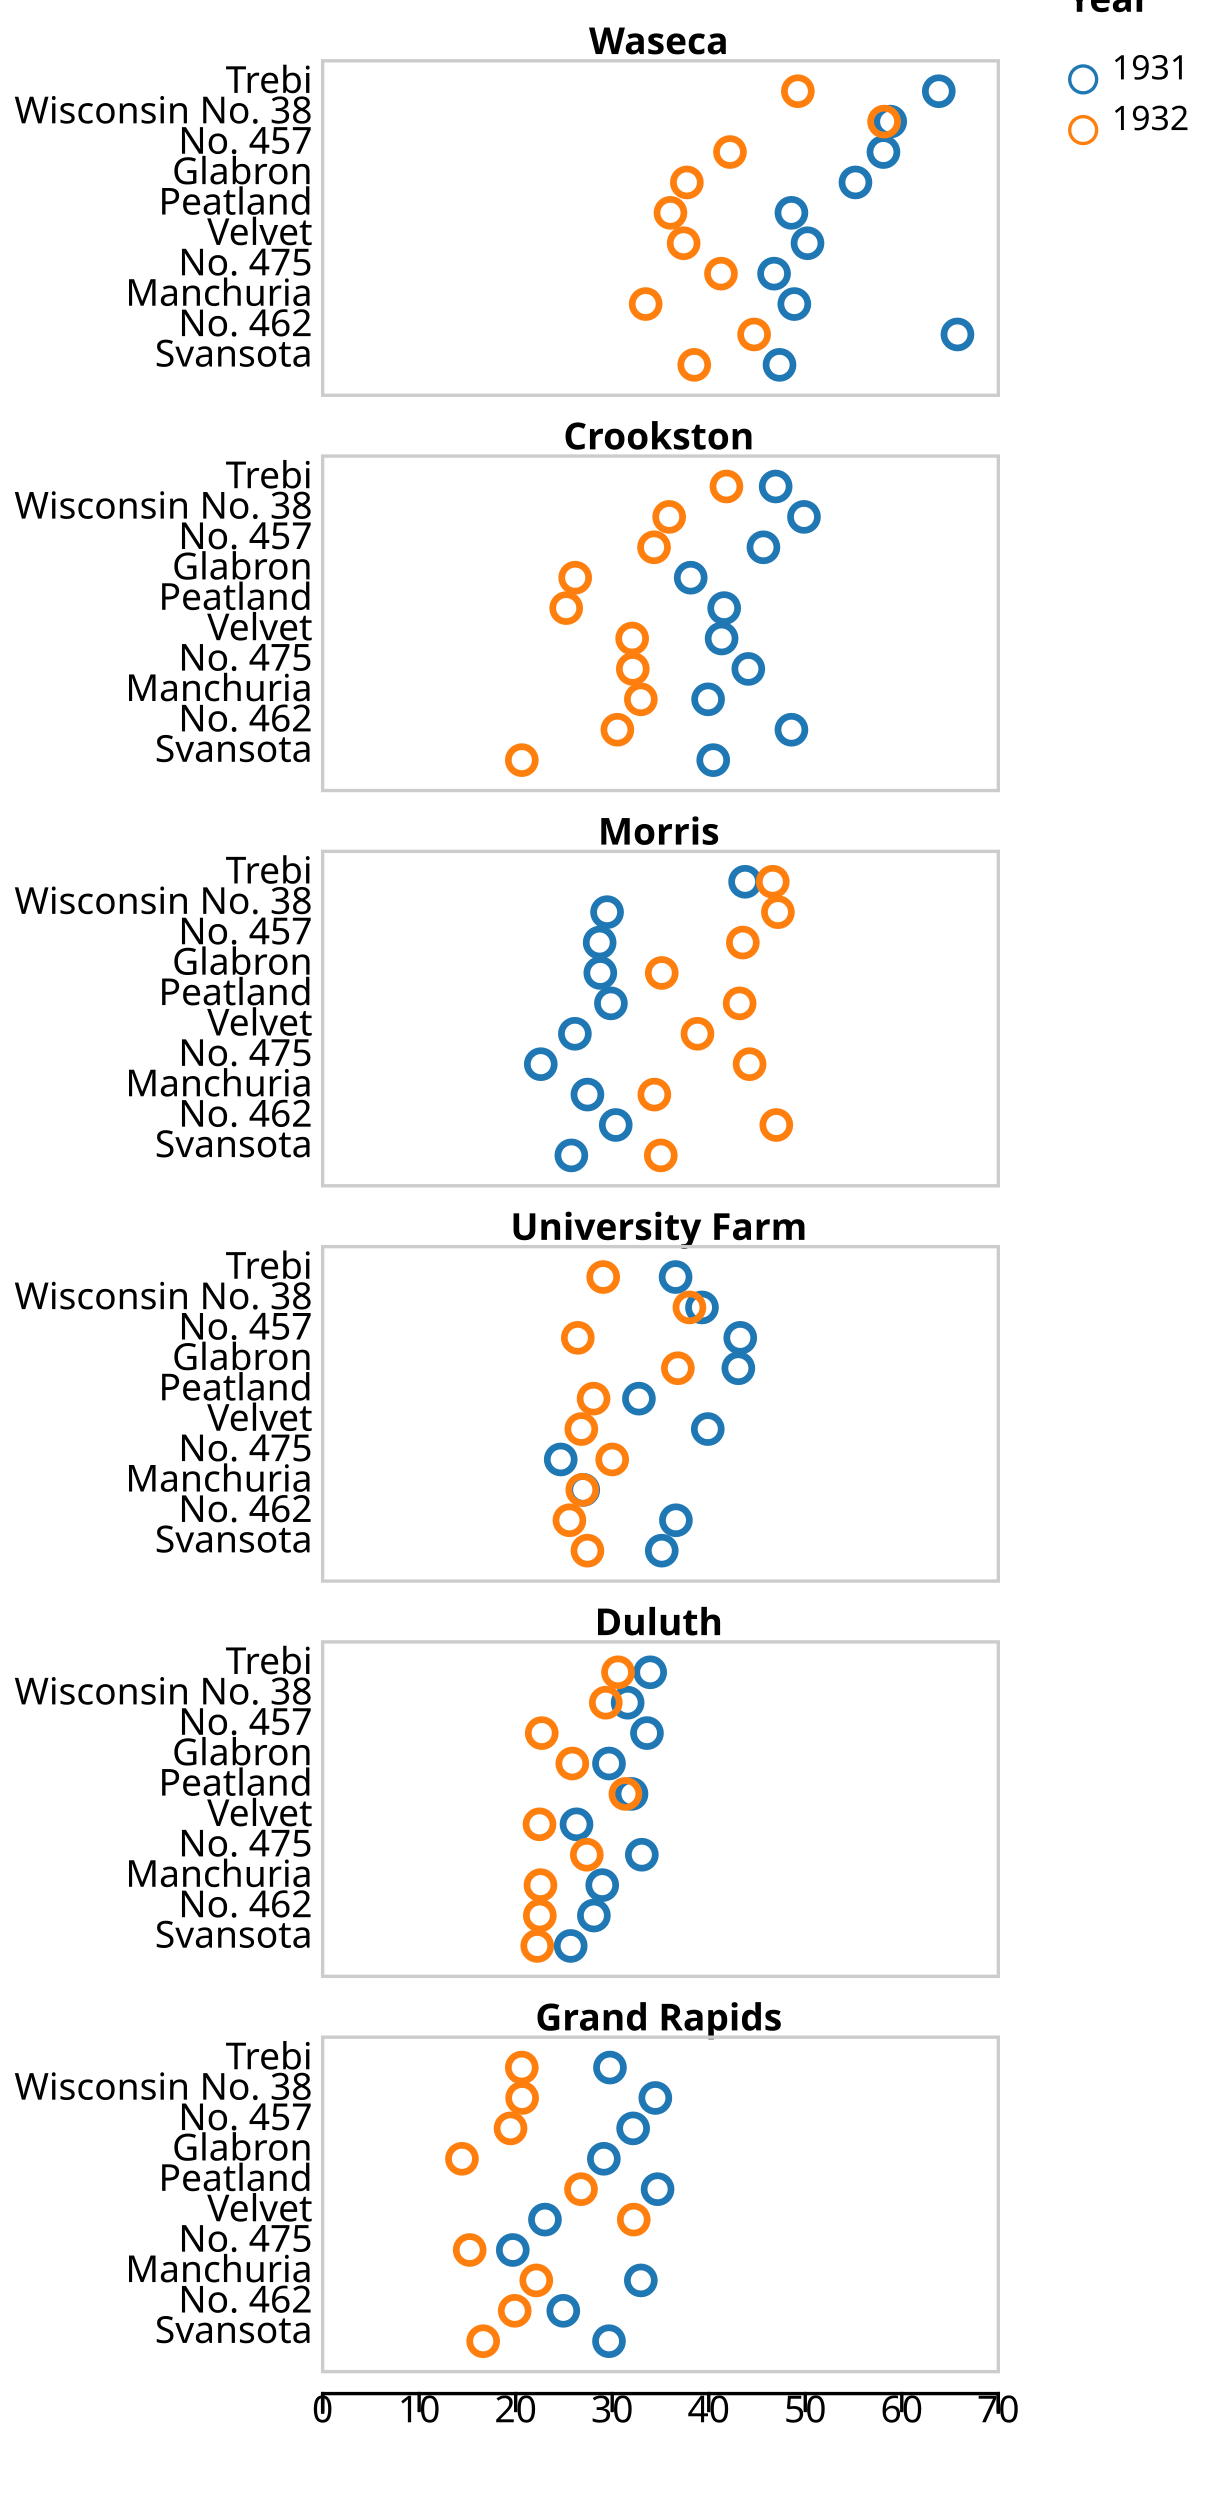
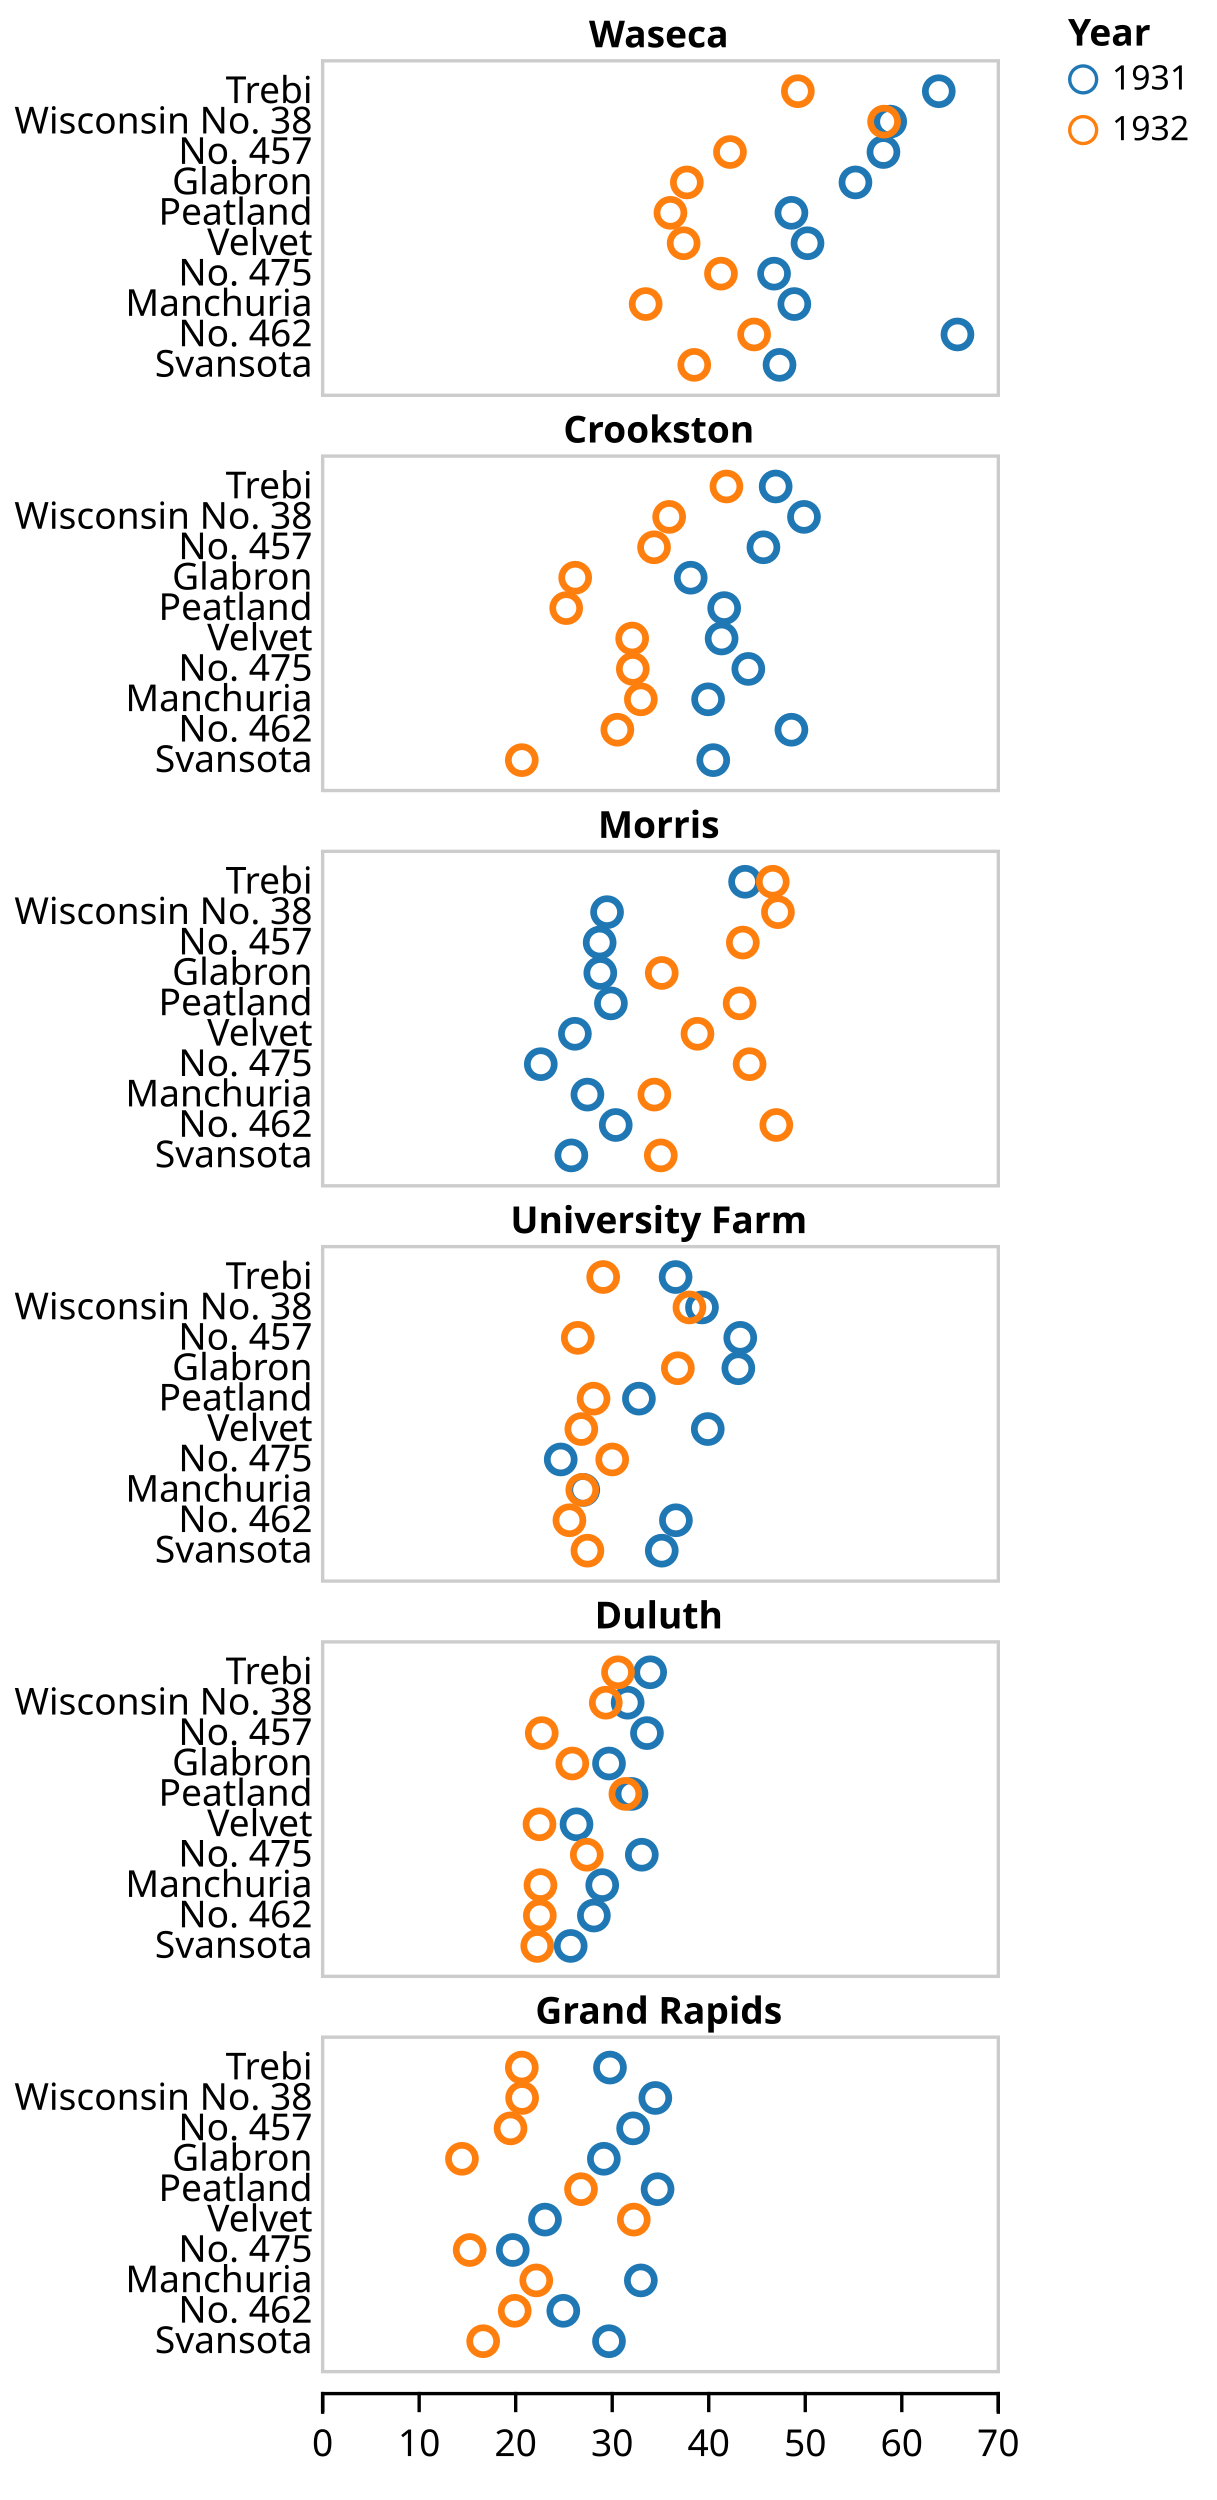
<svg xmlns="http://www.w3.org/2000/svg" class="marks" width="360" height="740" version="1.1">
  <g transform="translate(0,0)">
    <g class="type-group">
      <g transform="translate(95,0)">
        <rect class="background" width="200" height="720" style="pointer-events: none; fill: none;" />
        <g class="type-group">
          <g transform="translate(0,708)">
            <rect class="background" width="0" height="0" style="pointer-events: none; fill: none;" />
            <g class="type-rule" style="pointer-events: none;">
              <line x1="0.5" y1="0" x2="0.5" y2="6" style="fill: none; stroke: #000; stroke-width: 1; opacity: 1;" />
              <line x1="29.071" y1="0" x2="29.071" y2="6" style="fill: none; stroke: #000; stroke-width: 1; opacity: 1;" />
              <line x1="57.643" y1="0" x2="57.643" y2="6" style="fill: none; stroke: #000; stroke-width: 1; opacity: 1;" />
              <line x1="86.214" y1="0" x2="86.214" y2="6" style="fill: none; stroke: #000; stroke-width: 1; opacity: 1;" />
              <line x1="114.786" y1="0" x2="114.786" y2="6" style="fill: none; stroke: #000; stroke-width: 1; opacity: 1;" />
              <line x1="143.357" y1="0" x2="143.357" y2="6" style="fill: none; stroke: #000; stroke-width: 1; opacity: 1;" />
              <line x1="171.929" y1="0" x2="171.929" y2="6" style="fill: none; stroke: #000; stroke-width: 1; opacity: 1;" />
              <line x1="200.5" y1="0" x2="200.5" y2="6" style="fill: none; stroke: #000; stroke-width: 1; opacity: 1;" />
            </g>
            <g class="type-text">
-               <text x="0.5" y="9" text-anchor="middle" alignment-baseline="before-edge" style="font: 11px sans-serif; fill: #000; opacity: 1;">0</text>
-               <text x="29.071" y="9" text-anchor="middle" alignment-baseline="before-edge" style="font: 11px sans-serif; fill: #000; opacity: 1;">10</text>
-               <text x="57.643" y="9" text-anchor="middle" alignment-baseline="before-edge" style="font: 11px sans-serif; fill: #000; opacity: 1;">20</text>
-               <text x="86.214" y="9" text-anchor="middle" alignment-baseline="before-edge" style="font: 11px sans-serif; fill: #000; opacity: 1;">30</text>
-               <text x="114.786" y="9" text-anchor="middle" alignment-baseline="before-edge" style="font: 11px sans-serif; fill: #000; opacity: 1;">40</text>
-               <text x="143.357" y="9" text-anchor="middle" alignment-baseline="before-edge" style="font: 11px sans-serif; fill: #000; opacity: 1;">50</text>
-               <text x="171.929" y="9" text-anchor="middle" alignment-baseline="before-edge" style="font: 11px sans-serif; fill: #000; opacity: 1;">60</text>
-               <text x="200.5" y="9" text-anchor="middle" alignment-baseline="before-edge" style="font: 11px sans-serif; fill: #000; opacity: 1;">70</text>
+               <text x="0.5" y="19" text-anchor="middle" style="font: 11px sans-serif; fill: #000; opacity: 1;">0</text>
+               <text x="29.071" y="19" text-anchor="middle" style="font: 11px sans-serif; fill: #000; opacity: 1;">10</text>
+               <text x="57.643" y="19" text-anchor="middle" style="font: 11px sans-serif; fill: #000; opacity: 1;">20</text>
+               <text x="86.214" y="19" text-anchor="middle" style="font: 11px sans-serif; fill: #000; opacity: 1;">30</text>
+               <text x="114.786" y="19" text-anchor="middle" style="font: 11px sans-serif; fill: #000; opacity: 1;">40</text>
+               <text x="143.357" y="19" text-anchor="middle" style="font: 11px sans-serif; fill: #000; opacity: 1;">50</text>
+               <text x="171.929" y="19" text-anchor="middle" style="font: 11px sans-serif; fill: #000; opacity: 1;">60</text>
+               <text x="200.5" y="19" text-anchor="middle" style="font: 11px sans-serif; fill: #000; opacity: 1;">70</text>
            </g>
            <g class="type-path" style="pointer-events: none;">
              <path transform="translate(0.5,0.5)" d="M0,6V0H200V6" style="fill: none; stroke: #000; stroke-width: 1;" />
            </g>
            <g class="type-text" style="pointer-events: none;" />
          </g>
        </g>
        <g class="type-text">
-           <text x="100" y="16" text-anchor="middle" alignment-baseline="after-edge" style="font: bold 11px sans-serif; fill: #000;">Waseca</text>
-           <text x="100" y="133" text-anchor="middle" alignment-baseline="after-edge" style="font: bold 11px sans-serif; fill: #000;">Crookston</text>
-           <text x="100" y="250" text-anchor="middle" alignment-baseline="after-edge" style="font: bold 11px sans-serif; fill: #000;">Morris</text>
-           <text x="100" y="367" text-anchor="middle" alignment-baseline="after-edge" style="font: bold 11px sans-serif; fill: #000;">University Farm</text>
-           <text x="100" y="484" text-anchor="middle" alignment-baseline="after-edge" style="font: bold 11px sans-serif; fill: #000;">Duluth</text>
-           <text x="100" y="601" text-anchor="middle" alignment-baseline="after-edge" style="font: bold 11px sans-serif; fill: #000;">Grand Rapids</text>
+           <text x="100" y="14" text-anchor="middle" style="font: bold 11px sans-serif; fill: #000;">Waseca</text>
+           <text x="100" y="131" text-anchor="middle" style="font: bold 11px sans-serif; fill: #000;">Crookston</text>
+           <text x="100" y="248" text-anchor="middle" style="font: bold 11px sans-serif; fill: #000;">Morris</text>
+           <text x="100" y="365" text-anchor="middle" style="font: bold 11px sans-serif; fill: #000;">University Farm</text>
+           <text x="100" y="482" text-anchor="middle" style="font: bold 11px sans-serif; fill: #000;">Duluth</text>
+           <text x="100" y="599" text-anchor="middle" style="font: bold 11px sans-serif; fill: #000;">Grand Rapids</text>
        </g>
        <g class="type-group">
          <g transform="translate(0.5,18)">
            <rect class="background" width="200" height="99" style="fill: none; stroke: #ccc;" />
            <g class="type-symbol">
              <path transform="translate(139.6191,72)" d="M0,3.989A3.989,3.989 0 1,1 0,-3.989A3.989,3.989 0 1,1 0,3.989Z" style="fill: none; stroke: #1f77b4; stroke-width: 2;" />
              <path transform="translate(157.7143,36)" d="M0,3.989A3.989,3.989 0 1,1 0,-3.989A3.989,3.989 0 1,1 0,3.989Z" style="fill: none; stroke: #1f77b4; stroke-width: 2;" />
              <path transform="translate(135.2381,90)" d="M0,3.989A3.989,3.989 0 1,1 0,-3.989A3.989,3.989 0 1,1 0,3.989Z" style="fill: none; stroke: #1f77b4; stroke-width: 2;" />
              <path transform="translate(143.5238,54)" d="M0,3.989A3.989,3.989 0 1,1 0,-3.989A3.989,3.989 0 1,1 0,3.989Z" style="fill: none; stroke: #1f77b4; stroke-width: 2;" />
              <path transform="translate(182.3809,9)" d="M0,3.989A3.989,3.989 0 1,1 0,-3.989A3.989,3.989 0 1,1 0,3.989Z" style="fill: none; stroke: #1f77b4; stroke-width: 2;" />
              <path transform="translate(166,27)" d="M0,3.989A3.989,3.989 0 1,1 0,-3.989A3.989,3.989 0 1,1 0,3.989Z" style="fill: none; stroke: #1f77b4; stroke-width: 2;" />
              <path transform="translate(187.9049,81)" d="M0,3.989A3.989,3.989 0 1,1 0,-3.989A3.989,3.989 0 1,1 0,3.989Z" style="fill: none; stroke: #1f77b4; stroke-width: 2;" />
              <path transform="translate(138.7619,45)" d="M0,3.989A3.989,3.989 0 1,1 0,-3.989A3.989,3.989 0 1,1 0,3.989Z" style="fill: none; stroke: #1f77b4; stroke-width: 2;" />
              <path transform="translate(133.6191,63)" d="M0,3.989A3.989,3.989 0 1,1 0,-3.989A3.989,3.989 0 1,1 0,3.989Z" style="fill: none; stroke: #1f77b4; stroke-width: 2;" />
              <path transform="translate(168,18)" d="M0,3.989A3.989,3.989 0 1,1 0,-3.989A3.989,3.989 0 1,1 0,3.989Z" style="fill: none; stroke: #1f77b4; stroke-width: 2;" />
              <path transform="translate(95.61906,72)" d="M0,3.989A3.989,3.989 0 1,1 0,-3.989A3.989,3.989 0 1,1 0,3.989Z" style="fill: none; stroke: #ff7f0e; stroke-width: 2;" />
              <path transform="translate(107.8095,36)" d="M0,3.989A3.989,3.989 0 1,1 0,-3.989A3.989,3.989 0 1,1 0,3.989Z" style="fill: none; stroke: #ff7f0e; stroke-width: 2;" />
              <path transform="translate(110,90)" d="M0,3.989A3.989,3.989 0 1,1 0,-3.989A3.989,3.989 0 1,1 0,3.989Z" style="fill: none; stroke: #ff7f0e; stroke-width: 2;" />
              <path transform="translate(106.8571,54)" d="M0,3.989A3.989,3.989 0 1,1 0,-3.989A3.989,3.989 0 1,1 0,3.989Z" style="fill: none; stroke: #ff7f0e; stroke-width: 2;" />
              <path transform="translate(140.6666,9)" d="M0,3.989A3.989,3.989 0 1,1 0,-3.989A3.989,3.989 0 1,1 0,3.989Z" style="fill: none; stroke: #ff7f0e; stroke-width: 2;" />
              <path transform="translate(120.5714,27)" d="M0,3.989A3.989,3.989 0 1,1 0,-3.989A3.989,3.989 0 1,1 0,3.989Z" style="fill: none; stroke: #ff7f0e; stroke-width: 2;" />
              <path transform="translate(127.7143,81)" d="M0,3.989A3.989,3.989 0 1,1 0,-3.989A3.989,3.989 0 1,1 0,3.989Z" style="fill: none; stroke: #ff7f0e; stroke-width: 2;" />
              <path transform="translate(102.9524,45)" d="M0,3.989A3.989,3.989 0 1,1 0,-3.989A3.989,3.989 0 1,1 0,3.989Z" style="fill: none; stroke: #ff7f0e; stroke-width: 2;" />
              <path transform="translate(117.9048,63)" d="M0,3.989A3.989,3.989 0 1,1 0,-3.989A3.989,3.989 0 1,1 0,3.989Z" style="fill: none; stroke: #ff7f0e; stroke-width: 2;" />
              <path transform="translate(166.1905,18)" d="M0,3.989A3.989,3.989 0 1,1 0,-3.989A3.989,3.989 0 1,1 0,3.989Z" style="fill: none; stroke: #ff7f0e; stroke-width: 2;" />
            </g>
            <g class="type-group">
              <g transform="translate(0,0)">
                <rect class="background" width="0" height="0" style="pointer-events: none; fill: none;" />
                <g class="type-text">
-                   <text x="-3" y="9.5" text-anchor="end" alignment-baseline="central" style="font: 11px sans-serif; fill: #000; opacity: 1;">Trebi</text>
-                   <text x="-3" y="18.5" text-anchor="end" alignment-baseline="central" style="font: 11px sans-serif; fill: #000; opacity: 1;">Wisconsin No. 38</text>
-                   <text x="-3" y="27.5" text-anchor="end" alignment-baseline="central" style="font: 11px sans-serif; fill: #000; opacity: 1;">No. 457</text>
-                   <text x="-3" y="36.5" text-anchor="end" alignment-baseline="central" style="font: 11px sans-serif; fill: #000; opacity: 1;">Glabron</text>
-                   <text x="-3" y="45.5" text-anchor="end" alignment-baseline="central" style="font: 11px sans-serif; fill: #000; opacity: 1;">Peatland</text>
-                   <text x="-3" y="54.5" text-anchor="end" alignment-baseline="central" style="font: 11px sans-serif; fill: #000; opacity: 1;">Velvet</text>
-                   <text x="-3" y="63.5" text-anchor="end" alignment-baseline="central" style="font: 11px sans-serif; fill: #000; opacity: 1;">No. 475</text>
-                   <text x="-3" y="72.5" text-anchor="end" alignment-baseline="central" style="font: 11px sans-serif; fill: #000; opacity: 1;">Manchuria</text>
-                   <text x="-3" y="81.5" text-anchor="end" alignment-baseline="central" style="font: 11px sans-serif; fill: #000; opacity: 1;">No. 462</text>
-                   <text x="-3" y="90.5" text-anchor="end" alignment-baseline="central" style="font: 11px sans-serif; fill: #000; opacity: 1;">Svansota</text>
+                   <text x="-3" y="12.5" text-anchor="end" style="font: 11px sans-serif; fill: #000; opacity: 1;">Trebi</text>
+                   <text x="-3" y="21.5" text-anchor="end" style="font: 11px sans-serif; fill: #000; opacity: 1;">Wisconsin No. 38</text>
+                   <text x="-3" y="30.5" text-anchor="end" style="font: 11px sans-serif; fill: #000; opacity: 1;">No. 457</text>
+                   <text x="-3" y="39.5" text-anchor="end" style="font: 11px sans-serif; fill: #000; opacity: 1;">Glabron</text>
+                   <text x="-3" y="48.5" text-anchor="end" style="font: 11px sans-serif; fill: #000; opacity: 1;">Peatland</text>
+                   <text x="-3" y="57.5" text-anchor="end" style="font: 11px sans-serif; fill: #000; opacity: 1;">Velvet</text>
+                   <text x="-3" y="66.5" text-anchor="end" style="font: 11px sans-serif; fill: #000; opacity: 1;">No. 475</text>
+                   <text x="-3" y="75.5" text-anchor="end" style="font: 11px sans-serif; fill: #000; opacity: 1;">Manchuria</text>
+                   <text x="-3" y="84.5" text-anchor="end" style="font: 11px sans-serif; fill: #000; opacity: 1;">No. 462</text>
+                   <text x="-3" y="93.5" text-anchor="end" style="font: 11px sans-serif; fill: #000; opacity: 1;">Svansota</text>
                </g>
              </g>
            </g>
          </g>
          <g transform="translate(0.5,135)">
            <rect class="background" width="200" height="99" style="fill: none; stroke: #ccc;" />
            <g class="type-symbol">
              <path transform="translate(114.0952,72)" d="M0,3.989A3.989,3.989 0 1,1 0,-3.989A3.989,3.989 0 1,1 0,3.989Z" style="fill: none; stroke: #1f77b4; stroke-width: 2;" />
              <path transform="translate(108.9524,36)" d="M0,3.989A3.989,3.989 0 1,1 0,-3.989A3.989,3.989 0 1,1 0,3.989Z" style="fill: none; stroke: #1f77b4; stroke-width: 2;" />
              <path transform="translate(115.6191,90)" d="M0,3.989A3.989,3.989 0 1,1 0,-3.989A3.989,3.989 0 1,1 0,3.989Z" style="fill: none; stroke: #1f77b4; stroke-width: 2;" />
              <path transform="translate(118.0952,54)" d="M0,3.989A3.989,3.989 0 1,1 0,-3.989A3.989,3.989 0 1,1 0,3.989Z" style="fill: none; stroke: #1f77b4; stroke-width: 2;" />
              <path transform="translate(134.0952,9)" d="M0,3.989A3.989,3.989 0 1,1 0,-3.989A3.989,3.989 0 1,1 0,3.989Z" style="fill: none; stroke: #1f77b4; stroke-width: 2;" />
              <path transform="translate(130.4762,27)" d="M0,3.989A3.989,3.989 0 1,1 0,-3.989A3.989,3.989 0 1,1 0,3.989Z" style="fill: none; stroke: #1f77b4; stroke-width: 2;" />
              <path transform="translate(138.7619,81)" d="M0,3.989A3.989,3.989 0 1,1 0,-3.989A3.989,3.989 0 1,1 0,3.989Z" style="fill: none; stroke: #1f77b4; stroke-width: 2;" />
              <path transform="translate(118.8571,45)" d="M0,3.989A3.989,3.989 0 1,1 0,-3.989A3.989,3.989 0 1,1 0,3.989Z" style="fill: none; stroke: #1f77b4; stroke-width: 2;" />
              <path transform="translate(126,63)" d="M0,3.989A3.989,3.989 0 1,1 0,-3.989A3.989,3.989 0 1,1 0,3.989Z" style="fill: none; stroke: #1f77b4; stroke-width: 2;" />
              <path transform="translate(142.4762,18)" d="M0,3.989A3.989,3.989 0 1,1 0,-3.989A3.989,3.989 0 1,1 0,3.989Z" style="fill: none; stroke: #1f77b4; stroke-width: 2;" />
              <path transform="translate(94.19049,72)" d="M0,3.989A3.989,3.989 0 1,1 0,-3.989A3.989,3.989 0 1,1 0,3.989Z" style="fill: none; stroke: #ff7f0e; stroke-width: 2;" />
              <path transform="translate(74.76191,36)" d="M0,3.989A3.989,3.989 0 1,1 0,-3.989A3.989,3.989 0 1,1 0,3.989Z" style="fill: none; stroke: #ff7f0e; stroke-width: 2;" />
              <path transform="translate(58.95237,90)" d="M0,3.989A3.989,3.989 0 1,1 0,-3.989A3.989,3.989 0 1,1 0,3.989Z" style="fill: none; stroke: #ff7f0e; stroke-width: 2;" />
              <path transform="translate(91.61903,54)" d="M0,3.989A3.989,3.989 0 1,1 0,-3.989A3.989,3.989 0 1,1 0,3.989Z" style="fill: none; stroke: #ff7f0e; stroke-width: 2;" />
              <path transform="translate(119.5238,9)" d="M0,3.989A3.989,3.989 0 1,1 0,-3.989A3.989,3.989 0 1,1 0,3.989Z" style="fill: none; stroke: #ff7f0e; stroke-width: 2;" />
              <path transform="translate(98.09523,27)" d="M0,3.989A3.989,3.989 0 1,1 0,-3.989A3.989,3.989 0 1,1 0,3.989Z" style="fill: none; stroke: #ff7f0e; stroke-width: 2;" />
              <path transform="translate(87.23809,81)" d="M0,3.989A3.989,3.989 0 1,1 0,-3.989A3.989,3.989 0 1,1 0,3.989Z" style="fill: none; stroke: #ff7f0e; stroke-width: 2;" />
              <path transform="translate(72.09523,45)" d="M0,3.989A3.989,3.989 0 1,1 0,-3.989A3.989,3.989 0 1,1 0,3.989Z" style="fill: none; stroke: #ff7f0e; stroke-width: 2;" />
              <path transform="translate(91.80951,63)" d="M0,3.989A3.989,3.989 0 1,1 0,-3.989A3.989,3.989 0 1,1 0,3.989Z" style="fill: none; stroke: #ff7f0e; stroke-width: 2;" />
              <path transform="translate(102.5714,18)" d="M0,3.989A3.989,3.989 0 1,1 0,-3.989A3.989,3.989 0 1,1 0,3.989Z" style="fill: none; stroke: #ff7f0e; stroke-width: 2;" />
            </g>
            <g class="type-group">
              <g transform="translate(0,0)">
                <rect class="background" width="0" height="0" style="pointer-events: none; fill: none;" />
                <g class="type-text">
-                   <text x="-3" y="9.5" text-anchor="end" alignment-baseline="central" style="font: 11px sans-serif; fill: #000; opacity: 1;">Trebi</text>
-                   <text x="-3" y="18.5" text-anchor="end" alignment-baseline="central" style="font: 11px sans-serif; fill: #000; opacity: 1;">Wisconsin No. 38</text>
-                   <text x="-3" y="27.5" text-anchor="end" alignment-baseline="central" style="font: 11px sans-serif; fill: #000; opacity: 1;">No. 457</text>
-                   <text x="-3" y="36.5" text-anchor="end" alignment-baseline="central" style="font: 11px sans-serif; fill: #000; opacity: 1;">Glabron</text>
-                   <text x="-3" y="45.5" text-anchor="end" alignment-baseline="central" style="font: 11px sans-serif; fill: #000; opacity: 1;">Peatland</text>
-                   <text x="-3" y="54.5" text-anchor="end" alignment-baseline="central" style="font: 11px sans-serif; fill: #000; opacity: 1;">Velvet</text>
-                   <text x="-3" y="63.5" text-anchor="end" alignment-baseline="central" style="font: 11px sans-serif; fill: #000; opacity: 1;">No. 475</text>
-                   <text x="-3" y="72.5" text-anchor="end" alignment-baseline="central" style="font: 11px sans-serif; fill: #000; opacity: 1;">Manchuria</text>
-                   <text x="-3" y="81.5" text-anchor="end" alignment-baseline="central" style="font: 11px sans-serif; fill: #000; opacity: 1;">No. 462</text>
-                   <text x="-3" y="90.5" text-anchor="end" alignment-baseline="central" style="font: 11px sans-serif; fill: #000; opacity: 1;">Svansota</text>
+                   <text x="-3" y="12.5" text-anchor="end" style="font: 11px sans-serif; fill: #000; opacity: 1;">Trebi</text>
+                   <text x="-3" y="21.5" text-anchor="end" style="font: 11px sans-serif; fill: #000; opacity: 1;">Wisconsin No. 38</text>
+                   <text x="-3" y="30.5" text-anchor="end" style="font: 11px sans-serif; fill: #000; opacity: 1;">No. 457</text>
+                   <text x="-3" y="39.5" text-anchor="end" style="font: 11px sans-serif; fill: #000; opacity: 1;">Glabron</text>
+                   <text x="-3" y="48.5" text-anchor="end" style="font: 11px sans-serif; fill: #000; opacity: 1;">Peatland</text>
+                   <text x="-3" y="57.5" text-anchor="end" style="font: 11px sans-serif; fill: #000; opacity: 1;">Velvet</text>
+                   <text x="-3" y="66.5" text-anchor="end" style="font: 11px sans-serif; fill: #000; opacity: 1;">No. 475</text>
+                   <text x="-3" y="75.5" text-anchor="end" style="font: 11px sans-serif; fill: #000; opacity: 1;">Manchuria</text>
+                   <text x="-3" y="84.5" text-anchor="end" style="font: 11px sans-serif; fill: #000; opacity: 1;">No. 462</text>
+                   <text x="-3" y="93.5" text-anchor="end" style="font: 11px sans-serif; fill: #000; opacity: 1;">Svansota</text>
                </g>
              </g>
            </g>
          </g>
          <g transform="translate(0.5,252)">
            <rect class="background" width="200" height="99" style="fill: none; stroke: #ccc;" />
            <g class="type-symbol">
              <path transform="translate(78.38097,72)" d="M0,3.989A3.989,3.989 0 1,1 0,-3.989A3.989,3.989 0 1,1 0,3.989Z" style="fill: none; stroke: #1f77b4; stroke-width: 2;" />
              <path transform="translate(82.19049,36)" d="M0,3.989A3.989,3.989 0 1,1 0,-3.989A3.989,3.989 0 1,1 0,3.989Z" style="fill: none; stroke: #1f77b4; stroke-width: 2;" />
              <path transform="translate(73.61906,90)" d="M0,3.989A3.989,3.989 0 1,1 0,-3.989A3.989,3.989 0 1,1 0,3.989Z" style="fill: none; stroke: #1f77b4; stroke-width: 2;" />
              <path transform="translate(74.66666,54)" d="M0,3.989A3.989,3.989 0 1,1 0,-3.989A3.989,3.989 0 1,1 0,3.989Z" style="fill: none; stroke: #1f77b4; stroke-width: 2;" />
              <path transform="translate(125.0476,9)" d="M0,3.989A3.989,3.989 0 1,1 0,-3.989A3.989,3.989 0 1,1 0,3.989Z" style="fill: none; stroke: #1f77b4; stroke-width: 2;" />
              <path transform="translate(82,27)" d="M0,3.989A3.989,3.989 0 1,1 0,-3.989A3.989,3.989 0 1,1 0,3.989Z" style="fill: none; stroke: #1f77b4; stroke-width: 2;" />
              <path transform="translate(86.76191,81)" d="M0,3.989A3.989,3.989 0 1,1 0,-3.989A3.989,3.989 0 1,1 0,3.989Z" style="fill: none; stroke: #1f77b4; stroke-width: 2;" />
              <path transform="translate(85.33334,45)" d="M0,3.989A3.989,3.989 0 1,1 0,-3.989A3.989,3.989 0 1,1 0,3.989Z" style="fill: none; stroke: #1f77b4; stroke-width: 2;" />
              <path transform="translate(64.57143,63)" d="M0,3.989A3.989,3.989 0 1,1 0,-3.989A3.989,3.989 0 1,1 0,3.989Z" style="fill: none; stroke: #1f77b4; stroke-width: 2;" />
              <path transform="translate(84.19049,18)" d="M0,3.989A3.989,3.989 0 1,1 0,-3.989A3.989,3.989 0 1,1 0,3.989Z" style="fill: none; stroke: #1f77b4; stroke-width: 2;" />
              <path transform="translate(98.19046,72)" d="M0,3.989A3.989,3.989 0 1,1 0,-3.989A3.989,3.989 0 1,1 0,3.989Z" style="fill: none; stroke: #ff7f0e; stroke-width: 2;" />
              <path transform="translate(100.3809,36)" d="M0,3.989A3.989,3.989 0 1,1 0,-3.989A3.989,3.989 0 1,1 0,3.989Z" style="fill: none; stroke: #ff7f0e; stroke-width: 2;" />
              <path transform="translate(100.0952,90)" d="M0,3.989A3.989,3.989 0 1,1 0,-3.989A3.989,3.989 0 1,1 0,3.989Z" style="fill: none; stroke: #ff7f0e; stroke-width: 2;" />
              <path transform="translate(110.9524,54)" d="M0,3.989A3.989,3.989 0 1,1 0,-3.989A3.989,3.989 0 1,1 0,3.989Z" style="fill: none; stroke: #ff7f0e; stroke-width: 2;" />
              <path transform="translate(133.2381,9)" d="M0,3.989A3.989,3.989 0 1,1 0,-3.989A3.989,3.989 0 1,1 0,3.989Z" style="fill: none; stroke: #ff7f0e; stroke-width: 2;" />
              <path transform="translate(124.381,27)" d="M0,3.989A3.989,3.989 0 1,1 0,-3.989A3.989,3.989 0 1,1 0,3.989Z" style="fill: none; stroke: #ff7f0e; stroke-width: 2;" />
              <path transform="translate(134.2857,81)" d="M0,3.989A3.989,3.989 0 1,1 0,-3.989A3.989,3.989 0 1,1 0,3.989Z" style="fill: none; stroke: #ff7f0e; stroke-width: 2;" />
              <path transform="translate(123.4286,45)" d="M0,3.989A3.989,3.989 0 1,1 0,-3.989A3.989,3.989 0 1,1 0,3.989Z" style="fill: none; stroke: #ff7f0e; stroke-width: 2;" />
              <path transform="translate(126.3809,63)" d="M0,3.989A3.989,3.989 0 1,1 0,-3.989A3.989,3.989 0 1,1 0,3.989Z" style="fill: none; stroke: #ff7f0e; stroke-width: 2;" />
              <path transform="translate(134.7619,18)" d="M0,3.989A3.989,3.989 0 1,1 0,-3.989A3.989,3.989 0 1,1 0,3.989Z" style="fill: none; stroke: #ff7f0e; stroke-width: 2;" />
            </g>
            <g class="type-group">
              <g transform="translate(0,0)">
                <rect class="background" width="0" height="0" style="pointer-events: none; fill: none;" />
                <g class="type-text">
-                   <text x="-3" y="9.5" text-anchor="end" alignment-baseline="central" style="font: 11px sans-serif; fill: #000; opacity: 1;">Trebi</text>
-                   <text x="-3" y="18.5" text-anchor="end" alignment-baseline="central" style="font: 11px sans-serif; fill: #000; opacity: 1;">Wisconsin No. 38</text>
-                   <text x="-3" y="27.5" text-anchor="end" alignment-baseline="central" style="font: 11px sans-serif; fill: #000; opacity: 1;">No. 457</text>
-                   <text x="-3" y="36.5" text-anchor="end" alignment-baseline="central" style="font: 11px sans-serif; fill: #000; opacity: 1;">Glabron</text>
-                   <text x="-3" y="45.5" text-anchor="end" alignment-baseline="central" style="font: 11px sans-serif; fill: #000; opacity: 1;">Peatland</text>
-                   <text x="-3" y="54.5" text-anchor="end" alignment-baseline="central" style="font: 11px sans-serif; fill: #000; opacity: 1;">Velvet</text>
-                   <text x="-3" y="63.5" text-anchor="end" alignment-baseline="central" style="font: 11px sans-serif; fill: #000; opacity: 1;">No. 475</text>
-                   <text x="-3" y="72.5" text-anchor="end" alignment-baseline="central" style="font: 11px sans-serif; fill: #000; opacity: 1;">Manchuria</text>
-                   <text x="-3" y="81.5" text-anchor="end" alignment-baseline="central" style="font: 11px sans-serif; fill: #000; opacity: 1;">No. 462</text>
-                   <text x="-3" y="90.5" text-anchor="end" alignment-baseline="central" style="font: 11px sans-serif; fill: #000; opacity: 1;">Svansota</text>
+                   <text x="-3" y="12.5" text-anchor="end" style="font: 11px sans-serif; fill: #000; opacity: 1;">Trebi</text>
+                   <text x="-3" y="21.5" text-anchor="end" style="font: 11px sans-serif; fill: #000; opacity: 1;">Wisconsin No. 38</text>
+                   <text x="-3" y="30.5" text-anchor="end" style="font: 11px sans-serif; fill: #000; opacity: 1;">No. 457</text>
+                   <text x="-3" y="39.5" text-anchor="end" style="font: 11px sans-serif; fill: #000; opacity: 1;">Glabron</text>
+                   <text x="-3" y="48.5" text-anchor="end" style="font: 11px sans-serif; fill: #000; opacity: 1;">Peatland</text>
+                   <text x="-3" y="57.5" text-anchor="end" style="font: 11px sans-serif; fill: #000; opacity: 1;">Velvet</text>
+                   <text x="-3" y="66.5" text-anchor="end" style="font: 11px sans-serif; fill: #000; opacity: 1;">No. 475</text>
+                   <text x="-3" y="75.5" text-anchor="end" style="font: 11px sans-serif; fill: #000; opacity: 1;">Manchuria</text>
+                   <text x="-3" y="84.5" text-anchor="end" style="font: 11px sans-serif; fill: #000; opacity: 1;">No. 462</text>
+                   <text x="-3" y="93.5" text-anchor="end" style="font: 11px sans-serif; fill: #000; opacity: 1;">Svansota</text>
                </g>
              </g>
            </g>
          </g>
          <g transform="translate(0.5,369)">
            <rect class="background" width="200" height="99" style="fill: none; stroke: #ccc;" />
            <g class="type-symbol">
              <path transform="translate(77.14286,72)" d="M0,3.989A3.989,3.989 0 1,1 0,-3.989A3.989,3.989 0 1,1 0,3.989Z" style="fill: none; stroke: #1f77b4; stroke-width: 2;" />
              <path transform="translate(123.0476,36)" d="M0,3.989A3.989,3.989 0 1,1 0,-3.989A3.989,3.989 0 1,1 0,3.989Z" style="fill: none; stroke: #1f77b4; stroke-width: 2;" />
              <path transform="translate(100.3809,90)" d="M0,3.989A3.989,3.989 0 1,1 0,-3.989A3.989,3.989 0 1,1 0,3.989Z" style="fill: none; stroke: #1f77b4; stroke-width: 2;" />
              <path transform="translate(114,54)" d="M0,3.989A3.989,3.989 0 1,1 0,-3.989A3.989,3.989 0 1,1 0,3.989Z" style="fill: none; stroke: #1f77b4; stroke-width: 2;" />
              <path transform="translate(104.4762,9)" d="M0,3.989A3.989,3.989 0 1,1 0,-3.989A3.989,3.989 0 1,1 0,3.989Z" style="fill: none; stroke: #1f77b4; stroke-width: 2;" />
              <path transform="translate(123.6191,27)" d="M0,3.989A3.989,3.989 0 1,1 0,-3.989A3.989,3.989 0 1,1 0,3.989Z" style="fill: none; stroke: #1f77b4; stroke-width: 2;" />
              <path transform="translate(104.5714,81)" d="M0,3.989A3.989,3.989 0 1,1 0,-3.989A3.989,3.989 0 1,1 0,3.989Z" style="fill: none; stroke: #1f77b4; stroke-width: 2;" />
              <path transform="translate(93.61906,45)" d="M0,3.989A3.989,3.989 0 1,1 0,-3.989A3.989,3.989 0 1,1 0,3.989Z" style="fill: none; stroke: #1f77b4; stroke-width: 2;" />
              <path transform="translate(70.4762,63)" d="M0,3.989A3.989,3.989 0 1,1 0,-3.989A3.989,3.989 0 1,1 0,3.989Z" style="fill: none; stroke: #1f77b4; stroke-width: 2;" />
              <path transform="translate(112.2857,18)" d="M0,3.989A3.989,3.989 0 1,1 0,-3.989A3.989,3.989 0 1,1 0,3.989Z" style="fill: none; stroke: #1f77b4; stroke-width: 2;" />
              <path transform="translate(76.85714,72)" d="M0,3.989A3.989,3.989 0 1,1 0,-3.989A3.989,3.989 0 1,1 0,3.989Z" style="fill: none; stroke: #ff7f0e; stroke-width: 2;" />
              <path transform="translate(105.1429,36)" d="M0,3.989A3.989,3.989 0 1,1 0,-3.989A3.989,3.989 0 1,1 0,3.989Z" style="fill: none; stroke: #ff7f0e; stroke-width: 2;" />
              <path transform="translate(78.38097,90)" d="M0,3.989A3.989,3.989 0 1,1 0,-3.989A3.989,3.989 0 1,1 0,3.989Z" style="fill: none; stroke: #ff7f0e; stroke-width: 2;" />
              <path transform="translate(76.57143,54)" d="M0,3.989A3.989,3.989 0 1,1 0,-3.989A3.989,3.989 0 1,1 0,3.989Z" style="fill: none; stroke: #ff7f0e; stroke-width: 2;" />
              <path transform="translate(83.04763,9)" d="M0,3.989A3.989,3.989 0 1,1 0,-3.989A3.989,3.989 0 1,1 0,3.989Z" style="fill: none; stroke: #ff7f0e; stroke-width: 2;" />
              <path transform="translate(75.52383,27)" d="M0,3.989A3.989,3.989 0 1,1 0,-3.989A3.989,3.989 0 1,1 0,3.989Z" style="fill: none; stroke: #ff7f0e; stroke-width: 2;" />
              <path transform="translate(73.04763,81)" d="M0,3.989A3.989,3.989 0 1,1 0,-3.989A3.989,3.989 0 1,1 0,3.989Z" style="fill: none; stroke: #ff7f0e; stroke-width: 2;" />
              <path transform="translate(80.19049,45)" d="M0,3.989A3.989,3.989 0 1,1 0,-3.989A3.989,3.989 0 1,1 0,3.989Z" style="fill: none; stroke: #ff7f0e; stroke-width: 2;" />
              <path transform="translate(85.71429,63)" d="M0,3.989A3.989,3.989 0 1,1 0,-3.989A3.989,3.989 0 1,1 0,3.989Z" style="fill: none; stroke: #ff7f0e; stroke-width: 2;" />
              <path transform="translate(108.5714,18)" d="M0,3.989A3.989,3.989 0 1,1 0,-3.989A3.989,3.989 0 1,1 0,3.989Z" style="fill: none; stroke: #ff7f0e; stroke-width: 2;" />
            </g>
            <g class="type-group">
              <g transform="translate(0,0)">
                <rect class="background" width="0" height="0" style="pointer-events: none; fill: none;" />
                <g class="type-text">
-                   <text x="-3" y="9.5" text-anchor="end" alignment-baseline="central" style="font: 11px sans-serif; fill: #000; opacity: 1;">Trebi</text>
-                   <text x="-3" y="18.5" text-anchor="end" alignment-baseline="central" style="font: 11px sans-serif; fill: #000; opacity: 1;">Wisconsin No. 38</text>
-                   <text x="-3" y="27.5" text-anchor="end" alignment-baseline="central" style="font: 11px sans-serif; fill: #000; opacity: 1;">No. 457</text>
-                   <text x="-3" y="36.5" text-anchor="end" alignment-baseline="central" style="font: 11px sans-serif; fill: #000; opacity: 1;">Glabron</text>
-                   <text x="-3" y="45.5" text-anchor="end" alignment-baseline="central" style="font: 11px sans-serif; fill: #000; opacity: 1;">Peatland</text>
-                   <text x="-3" y="54.5" text-anchor="end" alignment-baseline="central" style="font: 11px sans-serif; fill: #000; opacity: 1;">Velvet</text>
-                   <text x="-3" y="63.5" text-anchor="end" alignment-baseline="central" style="font: 11px sans-serif; fill: #000; opacity: 1;">No. 475</text>
-                   <text x="-3" y="72.5" text-anchor="end" alignment-baseline="central" style="font: 11px sans-serif; fill: #000; opacity: 1;">Manchuria</text>
-                   <text x="-3" y="81.5" text-anchor="end" alignment-baseline="central" style="font: 11px sans-serif; fill: #000; opacity: 1;">No. 462</text>
-                   <text x="-3" y="90.5" text-anchor="end" alignment-baseline="central" style="font: 11px sans-serif; fill: #000; opacity: 1;">Svansota</text>
+                   <text x="-3" y="12.5" text-anchor="end" style="font: 11px sans-serif; fill: #000; opacity: 1;">Trebi</text>
+                   <text x="-3" y="21.5" text-anchor="end" style="font: 11px sans-serif; fill: #000; opacity: 1;">Wisconsin No. 38</text>
+                   <text x="-3" y="30.5" text-anchor="end" style="font: 11px sans-serif; fill: #000; opacity: 1;">No. 457</text>
+                   <text x="-3" y="39.5" text-anchor="end" style="font: 11px sans-serif; fill: #000; opacity: 1;">Glabron</text>
+                   <text x="-3" y="48.5" text-anchor="end" style="font: 11px sans-serif; fill: #000; opacity: 1;">Peatland</text>
+                   <text x="-3" y="57.5" text-anchor="end" style="font: 11px sans-serif; fill: #000; opacity: 1;">Velvet</text>
+                   <text x="-3" y="66.5" text-anchor="end" style="font: 11px sans-serif; fill: #000; opacity: 1;">No. 475</text>
+                   <text x="-3" y="75.5" text-anchor="end" style="font: 11px sans-serif; fill: #000; opacity: 1;">Manchuria</text>
+                   <text x="-3" y="84.5" text-anchor="end" style="font: 11px sans-serif; fill: #000; opacity: 1;">No. 462</text>
+                   <text x="-3" y="93.5" text-anchor="end" style="font: 11px sans-serif; fill: #000; opacity: 1;">Svansota</text>
                </g>
              </g>
            </g>
          </g>
          <g transform="translate(0.5,486)">
            <rect class="background" width="200" height="99" style="fill: none; stroke: #ccc;" />
            <g class="type-symbol">
              <path transform="translate(82.76191,72)" d="M0,3.989A3.989,3.989 0 1,1 0,-3.989A3.989,3.989 0 1,1 0,3.989Z" style="fill: none; stroke: #1f77b4; stroke-width: 2;" />
              <path transform="translate(84.76191,36)" d="M0,3.989A3.989,3.989 0 1,1 0,-3.989A3.989,3.989 0 1,1 0,3.989Z" style="fill: none; stroke: #1f77b4; stroke-width: 2;" />
              <path transform="translate(73.42857,90)" d="M0,3.989A3.989,3.989 0 1,1 0,-3.989A3.989,3.989 0 1,1 0,3.989Z" style="fill: none; stroke: #1f77b4; stroke-width: 2;" />
              <path transform="translate(75.14286,54)" d="M0,3.989A3.989,3.989 0 1,1 0,-3.989A3.989,3.989 0 1,1 0,3.989Z" style="fill: none; stroke: #1f77b4; stroke-width: 2;" />
              <path transform="translate(96.95237,9)" d="M0,3.989A3.989,3.989 0 1,1 0,-3.989A3.989,3.989 0 1,1 0,3.989Z" style="fill: none; stroke: #1f77b4; stroke-width: 2;" />
              <path transform="translate(96,27)" d="M0,3.989A3.989,3.989 0 1,1 0,-3.989A3.989,3.989 0 1,1 0,3.989Z" style="fill: none; stroke: #1f77b4; stroke-width: 2;" />
              <path transform="translate(80.28571,81)" d="M0,3.989A3.989,3.989 0 1,1 0,-3.989A3.989,3.989 0 1,1 0,3.989Z" style="fill: none; stroke: #1f77b4; stroke-width: 2;" />
              <path transform="translate(91.42857,45)" d="M0,3.989A3.989,3.989 0 1,1 0,-3.989A3.989,3.989 0 1,1 0,3.989Z" style="fill: none; stroke: #1f77b4; stroke-width: 2;" />
              <path transform="translate(94.47617,63)" d="M0,3.989A3.989,3.989 0 1,1 0,-3.989A3.989,3.989 0 1,1 0,3.989Z" style="fill: none; stroke: #1f77b4; stroke-width: 2;" />
              <path transform="translate(90.28571,18)" d="M0,3.989A3.989,3.989 0 1,1 0,-3.989A3.989,3.989 0 1,1 0,3.989Z" style="fill: none; stroke: #1f77b4; stroke-width: 2;" />
              <path transform="translate(64.4762,72)" d="M0,3.989A3.989,3.989 0 1,1 0,-3.989A3.989,3.989 0 1,1 0,3.989Z" style="fill: none; stroke: #ff7f0e; stroke-width: 2;" />
              <path transform="translate(73.90477,36)" d="M0,3.989A3.989,3.989 0 1,1 0,-3.989A3.989,3.989 0 1,1 0,3.989Z" style="fill: none; stroke: #ff7f0e; stroke-width: 2;" />
              <path transform="translate(63.5238,90)" d="M0,3.989A3.989,3.989 0 1,1 0,-3.989A3.989,3.989 0 1,1 0,3.989Z" style="fill: none; stroke: #ff7f0e; stroke-width: 2;" />
              <path transform="translate(64.19049,54)" d="M0,3.989A3.989,3.989 0 1,1 0,-3.989A3.989,3.989 0 1,1 0,3.989Z" style="fill: none; stroke: #ff7f0e; stroke-width: 2;" />
              <path transform="translate(87.42857,9)" d="M0,3.989A3.989,3.989 0 1,1 0,-3.989A3.989,3.989 0 1,1 0,3.989Z" style="fill: none; stroke: #ff7f0e; stroke-width: 2;" />
              <path transform="translate(64.85714,27)" d="M0,3.989A3.989,3.989 0 1,1 0,-3.989A3.989,3.989 0 1,1 0,3.989Z" style="fill: none; stroke: #ff7f0e; stroke-width: 2;" />
              <path transform="translate(64.28571,81)" d="M0,3.989A3.989,3.989 0 1,1 0,-3.989A3.989,3.989 0 1,1 0,3.989Z" style="fill: none; stroke: #ff7f0e; stroke-width: 2;" />
              <path transform="translate(89.61906,45)" d="M0,3.989A3.989,3.989 0 1,1 0,-3.989A3.989,3.989 0 1,1 0,3.989Z" style="fill: none; stroke: #ff7f0e; stroke-width: 2;" />
              <path transform="translate(78.19049,63)" d="M0,3.989A3.989,3.989 0 1,1 0,-3.989A3.989,3.989 0 1,1 0,3.989Z" style="fill: none; stroke: #ff7f0e; stroke-width: 2;" />
              <path transform="translate(83.80951,18)" d="M0,3.989A3.989,3.989 0 1,1 0,-3.989A3.989,3.989 0 1,1 0,3.989Z" style="fill: none; stroke: #ff7f0e; stroke-width: 2;" />
            </g>
            <g class="type-group">
              <g transform="translate(0,0)">
                <rect class="background" width="0" height="0" style="pointer-events: none; fill: none;" />
                <g class="type-text">
-                   <text x="-3" y="9.5" text-anchor="end" alignment-baseline="central" style="font: 11px sans-serif; fill: #000; opacity: 1;">Trebi</text>
-                   <text x="-3" y="18.5" text-anchor="end" alignment-baseline="central" style="font: 11px sans-serif; fill: #000; opacity: 1;">Wisconsin No. 38</text>
-                   <text x="-3" y="27.5" text-anchor="end" alignment-baseline="central" style="font: 11px sans-serif; fill: #000; opacity: 1;">No. 457</text>
-                   <text x="-3" y="36.5" text-anchor="end" alignment-baseline="central" style="font: 11px sans-serif; fill: #000; opacity: 1;">Glabron</text>
-                   <text x="-3" y="45.5" text-anchor="end" alignment-baseline="central" style="font: 11px sans-serif; fill: #000; opacity: 1;">Peatland</text>
-                   <text x="-3" y="54.5" text-anchor="end" alignment-baseline="central" style="font: 11px sans-serif; fill: #000; opacity: 1;">Velvet</text>
-                   <text x="-3" y="63.5" text-anchor="end" alignment-baseline="central" style="font: 11px sans-serif; fill: #000; opacity: 1;">No. 475</text>
-                   <text x="-3" y="72.5" text-anchor="end" alignment-baseline="central" style="font: 11px sans-serif; fill: #000; opacity: 1;">Manchuria</text>
-                   <text x="-3" y="81.5" text-anchor="end" alignment-baseline="central" style="font: 11px sans-serif; fill: #000; opacity: 1;">No. 462</text>
-                   <text x="-3" y="90.5" text-anchor="end" alignment-baseline="central" style="font: 11px sans-serif; fill: #000; opacity: 1;">Svansota</text>
+                   <text x="-3" y="12.5" text-anchor="end" style="font: 11px sans-serif; fill: #000; opacity: 1;">Trebi</text>
+                   <text x="-3" y="21.5" text-anchor="end" style="font: 11px sans-serif; fill: #000; opacity: 1;">Wisconsin No. 38</text>
+                   <text x="-3" y="30.5" text-anchor="end" style="font: 11px sans-serif; fill: #000; opacity: 1;">No. 457</text>
+                   <text x="-3" y="39.5" text-anchor="end" style="font: 11px sans-serif; fill: #000; opacity: 1;">Glabron</text>
+                   <text x="-3" y="48.5" text-anchor="end" style="font: 11px sans-serif; fill: #000; opacity: 1;">Peatland</text>
+                   <text x="-3" y="57.5" text-anchor="end" style="font: 11px sans-serif; fill: #000; opacity: 1;">Velvet</text>
+                   <text x="-3" y="66.5" text-anchor="end" style="font: 11px sans-serif; fill: #000; opacity: 1;">No. 475</text>
+                   <text x="-3" y="75.5" text-anchor="end" style="font: 11px sans-serif; fill: #000; opacity: 1;">Manchuria</text>
+                   <text x="-3" y="84.5" text-anchor="end" style="font: 11px sans-serif; fill: #000; opacity: 1;">No. 462</text>
+                   <text x="-3" y="93.5" text-anchor="end" style="font: 11px sans-serif; fill: #000; opacity: 1;">Svansota</text>
                </g>
              </g>
            </g>
          </g>
          <g transform="translate(0.5,603)">
            <rect class="background" width="200" height="99" style="fill: none; stroke: #ccc;" />
            <g class="type-symbol">
              <path transform="translate(94.19049,72)" d="M0,3.989A3.989,3.989 0 1,1 0,-3.989A3.989,3.989 0 1,1 0,3.989Z" style="fill: none; stroke: #1f77b4; stroke-width: 2;" />
              <path transform="translate(83.23809,36)" d="M0,3.989A3.989,3.989 0 1,1 0,-3.989A3.989,3.989 0 1,1 0,3.989Z" style="fill: none; stroke: #1f77b4; stroke-width: 2;" />
              <path transform="translate(84.76191,90)" d="M0,3.989A3.989,3.989 0 1,1 0,-3.989A3.989,3.989 0 1,1 0,3.989Z" style="fill: none; stroke: #1f77b4; stroke-width: 2;" />
              <path transform="translate(65.80951,54)" d="M0,3.989A3.989,3.989 0 1,1 0,-3.989A3.989,3.989 0 1,1 0,3.989Z" style="fill: none; stroke: #1f77b4; stroke-width: 2;" />
              <path transform="translate(85.04763,9)" d="M0,3.989A3.989,3.989 0 1,1 0,-3.989A3.989,3.989 0 1,1 0,3.989Z" style="fill: none; stroke: #1f77b4; stroke-width: 2;" />
              <path transform="translate(91.90477,27)" d="M0,3.989A3.989,3.989 0 1,1 0,-3.989A3.989,3.989 0 1,1 0,3.989Z" style="fill: none; stroke: #1f77b4; stroke-width: 2;" />
              <path transform="translate(71.23811,81)" d="M0,3.989A3.989,3.989 0 1,1 0,-3.989A3.989,3.989 0 1,1 0,3.989Z" style="fill: none; stroke: #1f77b4; stroke-width: 2;" />
              <path transform="translate(99.14286,45)" d="M0,3.989A3.989,3.989 0 1,1 0,-3.989A3.989,3.989 0 1,1 0,3.989Z" style="fill: none; stroke: #1f77b4; stroke-width: 2;" />
              <path transform="translate(56.28571,63)" d="M0,3.989A3.989,3.989 0 1,1 0,-3.989A3.989,3.989 0 1,1 0,3.989Z" style="fill: none; stroke: #1f77b4; stroke-width: 2;" />
              <path transform="translate(98.4762,18)" d="M0,3.989A3.989,3.989 0 1,1 0,-3.989A3.989,3.989 0 1,1 0,3.989Z" style="fill: none; stroke: #1f77b4; stroke-width: 2;" />
              <path transform="translate(63.23809,72)" d="M0,3.989A3.989,3.989 0 1,1 0,-3.989A3.989,3.989 0 1,1 0,3.989Z" style="fill: none; stroke: #ff7f0e; stroke-width: 2;" />
              <path transform="translate(41.23809,36)" d="M0,3.989A3.989,3.989 0 1,1 0,-3.989A3.989,3.989 0 1,1 0,3.989Z" style="fill: none; stroke: #ff7f0e; stroke-width: 2;" />
              <path transform="translate(47.5238,90)" d="M0,3.989A3.989,3.989 0 1,1 0,-3.989A3.989,3.989 0 1,1 0,3.989Z" style="fill: none; stroke: #ff7f0e; stroke-width: 2;" />
              <path transform="translate(92.09523,54)" d="M0,3.989A3.989,3.989 0 1,1 0,-3.989A3.989,3.989 0 1,1 0,3.989Z" style="fill: none; stroke: #ff7f0e; stroke-width: 2;" />
              <path transform="translate(58.95237,9)" d="M0,3.989A3.989,3.989 0 1,1 0,-3.989A3.989,3.989 0 1,1 0,3.989Z" style="fill: none; stroke: #ff7f0e; stroke-width: 2;" />
              <path transform="translate(55.61906,27)" d="M0,3.989A3.989,3.989 0 1,1 0,-3.989A3.989,3.989 0 1,1 0,3.989Z" style="fill: none; stroke: #ff7f0e; stroke-width: 2;" />
              <path transform="translate(56.85714,81)" d="M0,3.989A3.989,3.989 0 1,1 0,-3.989A3.989,3.989 0 1,1 0,3.989Z" style="fill: none; stroke: #ff7f0e; stroke-width: 2;" />
              <path transform="translate(76.4762,45)" d="M0,3.989A3.989,3.989 0 1,1 0,-3.989A3.989,3.989 0 1,1 0,3.989Z" style="fill: none; stroke: #ff7f0e; stroke-width: 2;" />
              <path transform="translate(43.5238,63)" d="M0,3.989A3.989,3.989 0 1,1 0,-3.989A3.989,3.989 0 1,1 0,3.989Z" style="fill: none; stroke: #ff7f0e; stroke-width: 2;" />
              <path transform="translate(59.04763,18)" d="M0,3.989A3.989,3.989 0 1,1 0,-3.989A3.989,3.989 0 1,1 0,3.989Z" style="fill: none; stroke: #ff7f0e; stroke-width: 2;" />
            </g>
            <g class="type-group">
              <g transform="translate(0,0)">
                <rect class="background" width="0" height="0" style="pointer-events: none; fill: none;" />
                <g class="type-text">
-                   <text x="-3" y="9.5" text-anchor="end" alignment-baseline="central" style="font: 11px sans-serif; fill: #000; opacity: 1;">Trebi</text>
-                   <text x="-3" y="18.5" text-anchor="end" alignment-baseline="central" style="font: 11px sans-serif; fill: #000; opacity: 1;">Wisconsin No. 38</text>
-                   <text x="-3" y="27.5" text-anchor="end" alignment-baseline="central" style="font: 11px sans-serif; fill: #000; opacity: 1;">No. 457</text>
-                   <text x="-3" y="36.5" text-anchor="end" alignment-baseline="central" style="font: 11px sans-serif; fill: #000; opacity: 1;">Glabron</text>
-                   <text x="-3" y="45.5" text-anchor="end" alignment-baseline="central" style="font: 11px sans-serif; fill: #000; opacity: 1;">Peatland</text>
-                   <text x="-3" y="54.5" text-anchor="end" alignment-baseline="central" style="font: 11px sans-serif; fill: #000; opacity: 1;">Velvet</text>
-                   <text x="-3" y="63.5" text-anchor="end" alignment-baseline="central" style="font: 11px sans-serif; fill: #000; opacity: 1;">No. 475</text>
-                   <text x="-3" y="72.5" text-anchor="end" alignment-baseline="central" style="font: 11px sans-serif; fill: #000; opacity: 1;">Manchuria</text>
-                   <text x="-3" y="81.5" text-anchor="end" alignment-baseline="central" style="font: 11px sans-serif; fill: #000; opacity: 1;">No. 462</text>
-                   <text x="-3" y="90.5" text-anchor="end" alignment-baseline="central" style="font: 11px sans-serif; fill: #000; opacity: 1;">Svansota</text>
+                   <text x="-3" y="12.5" text-anchor="end" style="font: 11px sans-serif; fill: #000; opacity: 1;">Trebi</text>
+                   <text x="-3" y="21.5" text-anchor="end" style="font: 11px sans-serif; fill: #000; opacity: 1;">Wisconsin No. 38</text>
+                   <text x="-3" y="30.5" text-anchor="end" style="font: 11px sans-serif; fill: #000; opacity: 1;">No. 457</text>
+                   <text x="-3" y="39.5" text-anchor="end" style="font: 11px sans-serif; fill: #000; opacity: 1;">Glabron</text>
+                   <text x="-3" y="48.5" text-anchor="end" style="font: 11px sans-serif; fill: #000; opacity: 1;">Peatland</text>
+                   <text x="-3" y="57.5" text-anchor="end" style="font: 11px sans-serif; fill: #000; opacity: 1;">Velvet</text>
+                   <text x="-3" y="66.5" text-anchor="end" style="font: 11px sans-serif; fill: #000; opacity: 1;">No. 475</text>
+                   <text x="-3" y="75.5" text-anchor="end" style="font: 11px sans-serif; fill: #000; opacity: 1;">Manchuria</text>
+                   <text x="-3" y="84.5" text-anchor="end" style="font: 11px sans-serif; fill: #000; opacity: 1;">No. 462</text>
+                   <text x="-3" y="93.5" text-anchor="end" style="font: 11px sans-serif; fill: #000; opacity: 1;">Svansota</text>
                </g>
              </g>
            </g>
          </g>
        </g>
        <g class="type-group">
          <g transform="translate(218.1177,0.5)">
            <rect class="background" width="43" height="46" style="pointer-events: none; fill: none;" />
            <g class="type-text" style="pointer-events: none;">
-               <text x="3" y="3" text-anchor="start" alignment-baseline="before-edge" style="font: bold 11px sans-serif; fill: #000; opacity: 1;">Year</text>
+               <text x="3" y="13" text-anchor="start" style="font: bold 11px sans-serif; fill: #000; opacity: 1;">Year</text>
            </g>
            <g class="type-symbol" style="pointer-events: none;">
              <path transform="translate(7.5,23)" d="M0,3.989A3.989,3.989 0 1,1 0,-3.989A3.989,3.989 0 1,1 0,3.989Z" style="fill: none; stroke: #1f77b4; stroke-width: 1; opacity: 1;" />
              <path transform="translate(7.5,38)" d="M0,3.989A3.989,3.989 0 1,1 0,-3.989A3.989,3.989 0 1,1 0,3.989Z" style="fill: none; stroke: #ff7f0e; stroke-width: 1; opacity: 1;" />
            </g>
            <g class="type-text" style="pointer-events: none;">
-               <text x="16" y="23" text-anchor="start" alignment-baseline="central" style="font: 10px sans-serif; fill: #000; opacity: 1;">1931</text>
-               <text x="16" y="38" text-anchor="start" alignment-baseline="central" style="font: 10px sans-serif; fill: #000; opacity: 1;">1932</text>
+               <text x="16" y="26" text-anchor="start" style="font: 10px sans-serif; fill: #000; opacity: 1;">1931</text>
+               <text x="16" y="41" text-anchor="start" style="font: 10px sans-serif; fill: #000; opacity: 1;">1932</text>
            </g>
          </g>
        </g>
      </g>
    </g>
  </g>
</svg>
